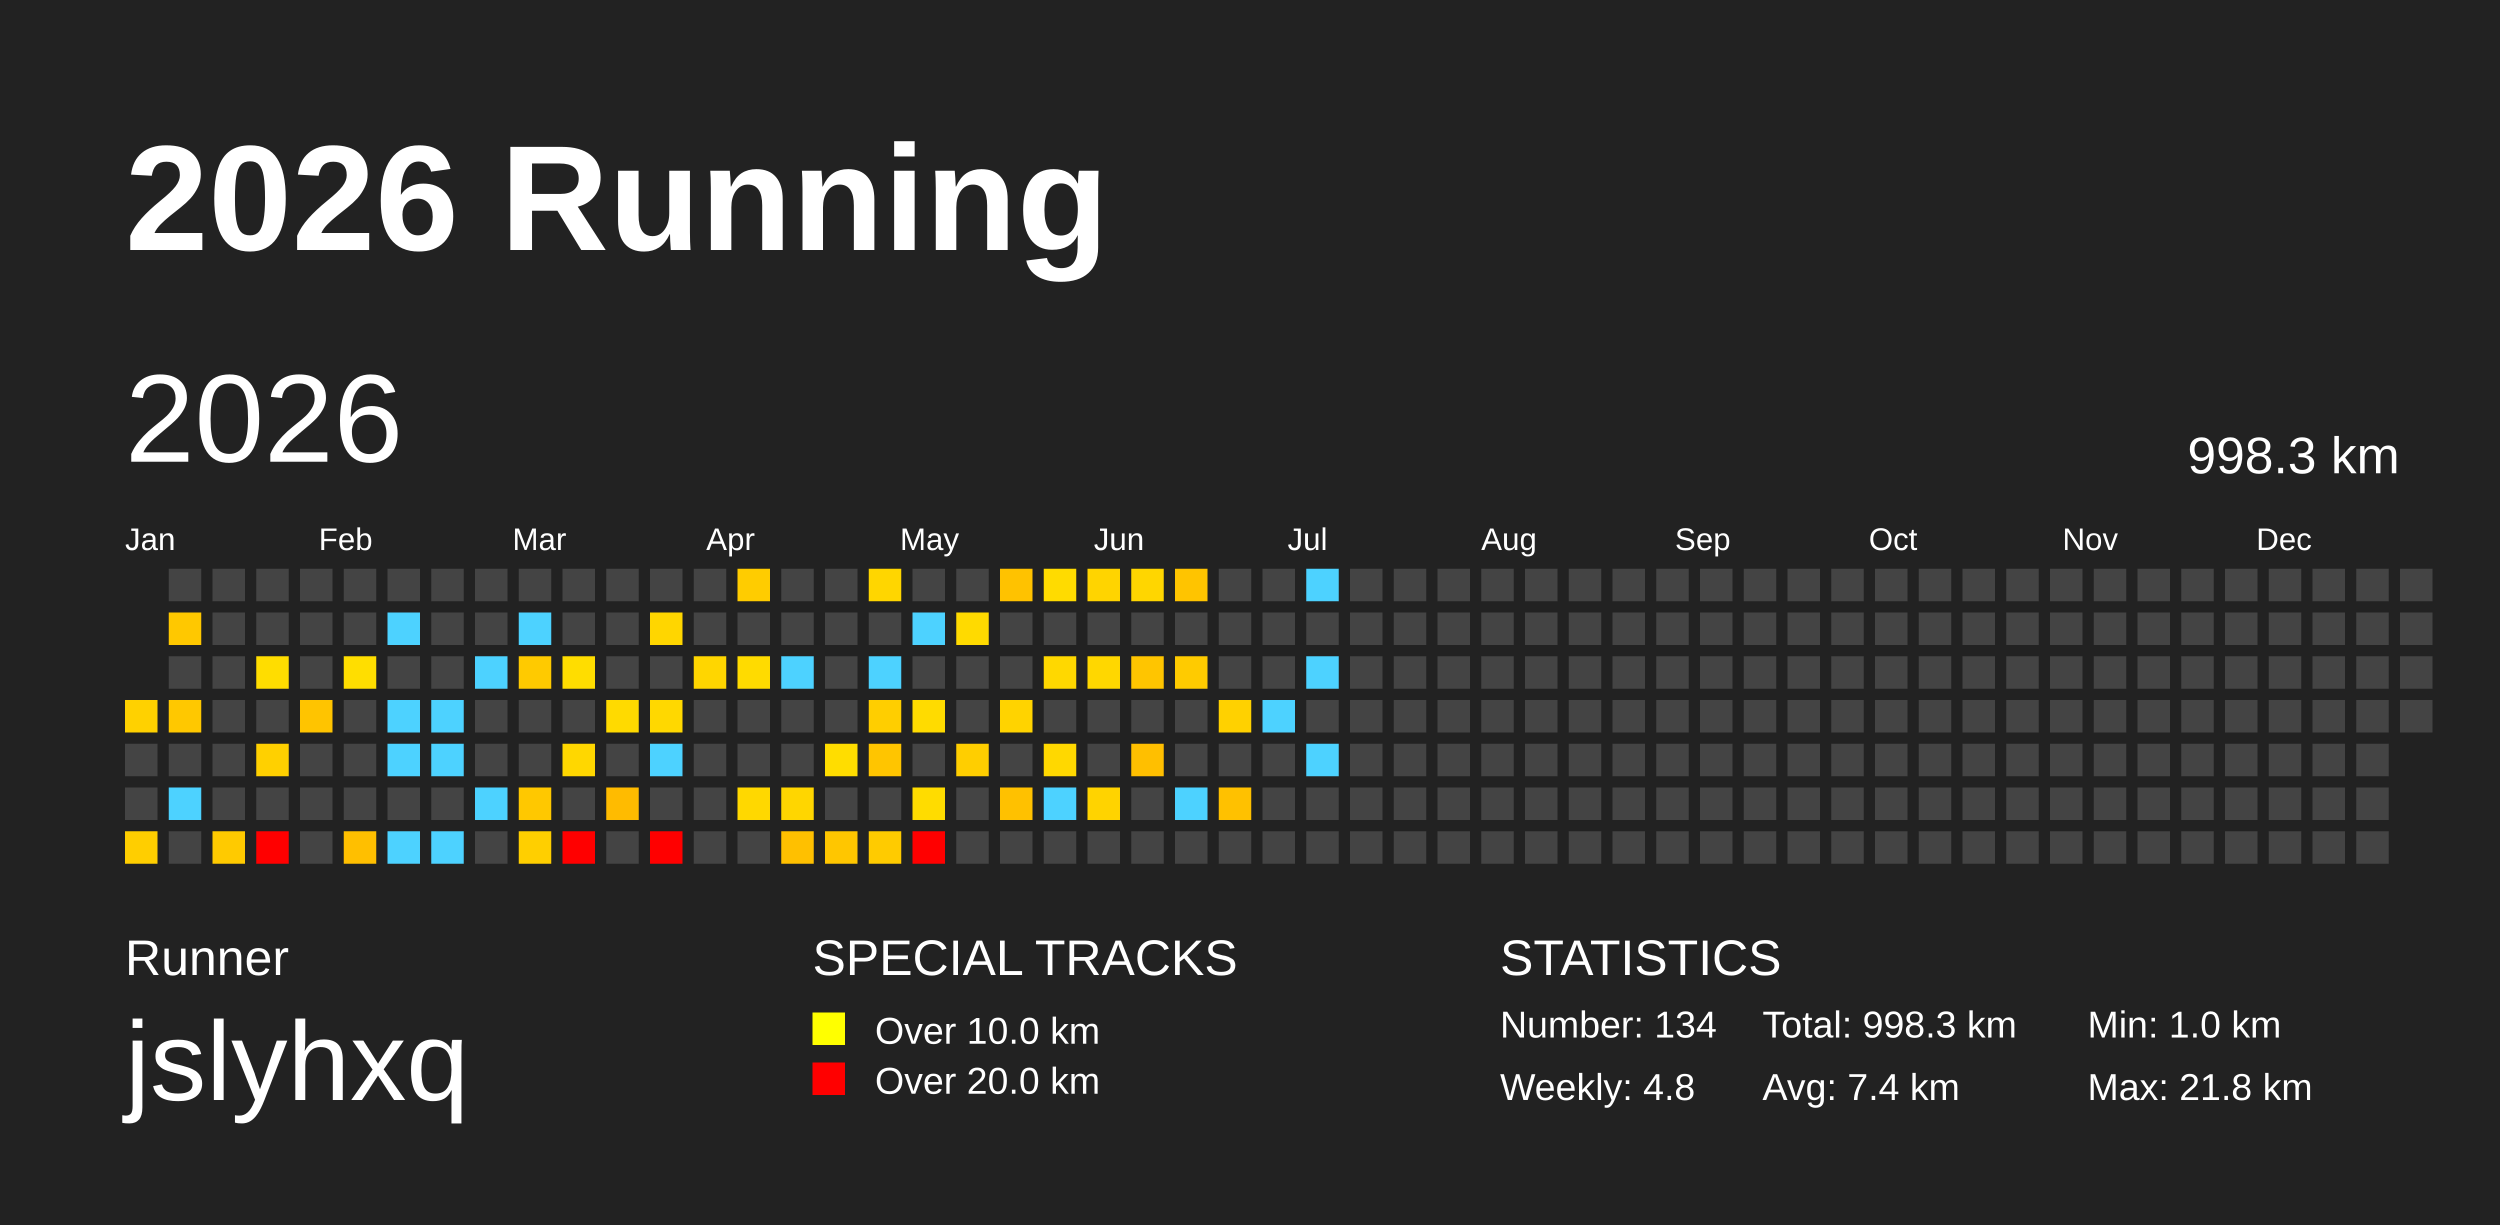
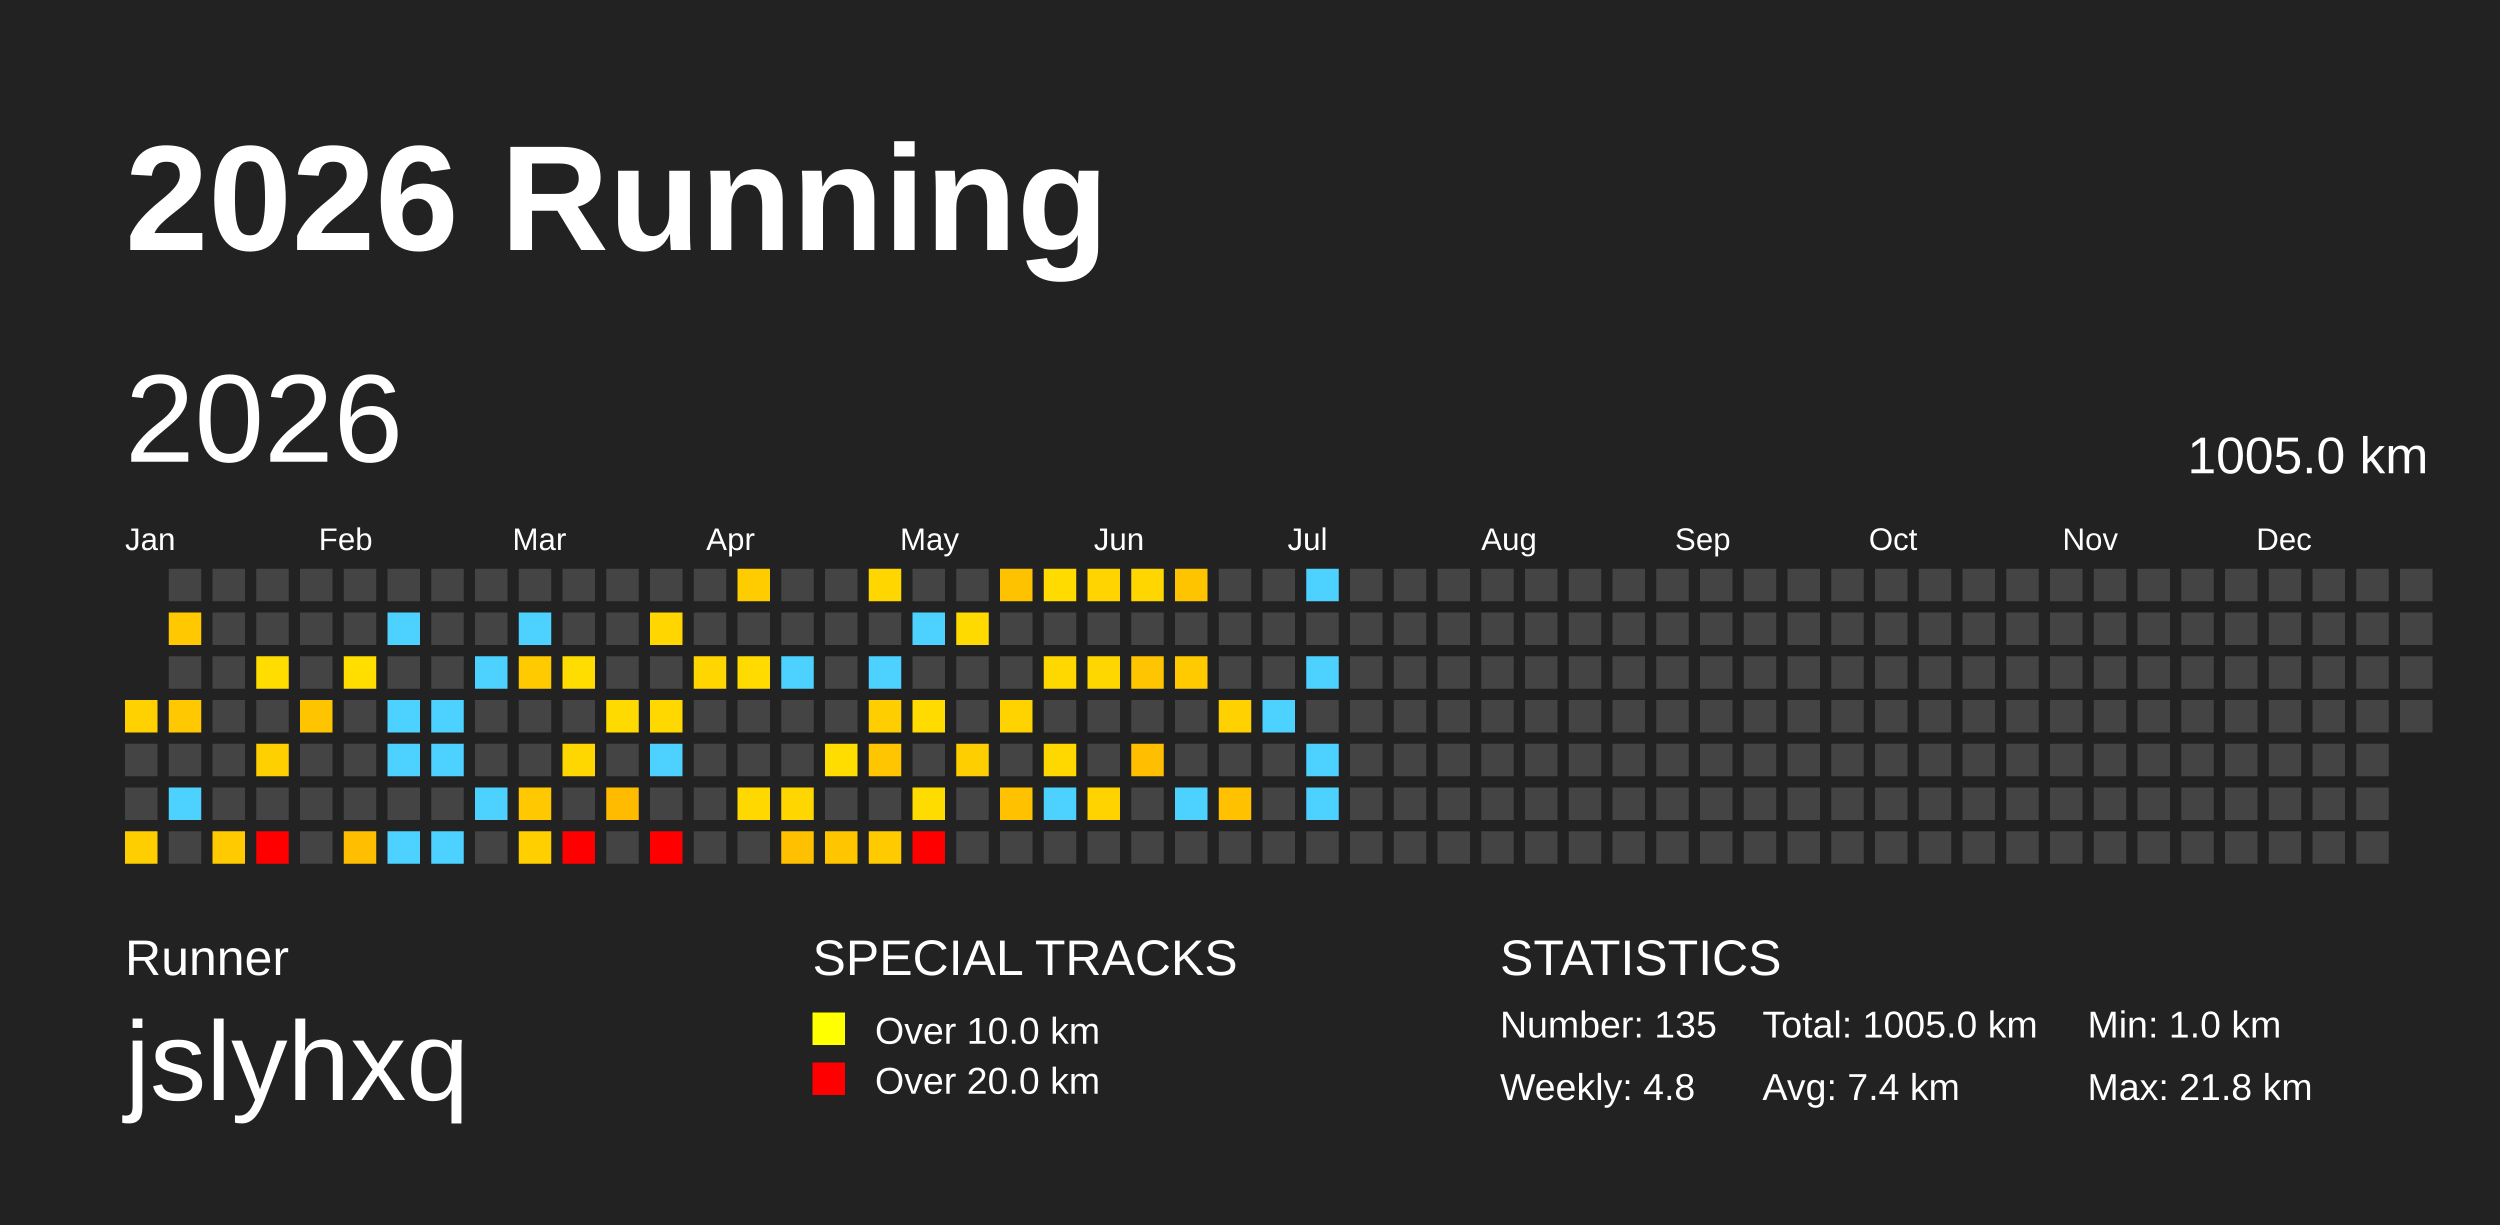
<svg xmlns="http://www.w3.org/2000/svg" baseProfile="full" height="98mm" version="1.1" viewBox="0,0,200,98" width="200mm">
  <defs />
  <rect fill="#222222" height="98" width="200" x="0" y="0" />
  <text fill="#FFFFFF" style="font-size:12px; font-family:Arial; font-weight:bold;" x="10" y="20">2026 Running</text>
  <text fill="#FFFFFF" style="font-size:4px; font-family:Arial" x="10" y="78">Runner</text>
  <text fill="#FFFFFF" style="font-size:9px; font-family:Arial" x="10" y="88">jslyhxq</text>
  <text fill="#FFFFFF" style="font-size:4px; font-family:Arial" x="65" y="78">SPECIAL TRACKS</text>
  <rect fill="yellow" height="2.6" width="2.6" x="65" y="81" />
  <text fill="#FFFFFF" style="font-size:3px; font-family:Arial" x="70" y="83.5">Over 10.0 km</text>
  <rect fill="red" height="2.6" width="2.6" x="65" y="85" />
  <text fill="#FFFFFF" style="font-size:3px; font-family:Arial" x="70" y="87.5">Over 20.0 km</text>
  <text fill="#FFFFFF" style="font-size:4px; font-family:Arial" x="120" y="78">STATISTICS</text>
-   <text fill="#FFFFFF" style="font-size:3px; font-family:Arial" x="120" y="83">Number: 134</text>
+   <text fill="#FFFFFF" style="font-size:3px; font-family:Arial" x="120" y="83">Number: 135</text>
  <text fill="#FFFFFF" style="font-size:3px; font-family:Arial" x="120" y="88">Weekly: 4.8</text>
-   <text fill="#FFFFFF" style="font-size:3px; font-family:Arial" x="141" y="83">Total: 998.3 km</text>
+   <text fill="#FFFFFF" style="font-size:3px; font-family:Arial" x="141" y="83">Total: 1005.0 km</text>
  <text fill="#FFFFFF" style="font-size:3px; font-family:Arial" x="141" y="88">Avg: 7.4 km</text>
  <text fill="#FFFFFF" style="font-size:3px; font-family:Arial" x="167" y="83">Min: 1.0 km</text>
  <text fill="#FFFFFF" style="font-size:3px; font-family:Arial" x="167" y="88">Max: 21.8 km</text>
  <text dominant-baseline="hanging" fill="#FFFFFF" style="font-size:10.0px; font-family:Arial;" x="10" y="30">2026</text>
-   <text dominant-baseline="hanging" fill="#FFFFFF" style="font-size:4.125px; font-family:Arial;" x="175" y="35">998.3 km</text>
+   <text dominant-baseline="hanging" fill="#FFFFFF" style="font-size:4.125px; font-family:Arial;" x="175" y="35">1005.0 km</text>
  <text fill="#FFFFFF" style="font-size:2.5px; font-family:Arial" x="10.0" y="44">Jan</text>
  <text fill="#FFFFFF" style="font-size:2.5px; font-family:Arial" x="25.5" y="44">Feb</text>
  <text fill="#FFFFFF" style="font-size:2.5px; font-family:Arial" x="41.0" y="44">Mar</text>
  <text fill="#FFFFFF" style="font-size:2.5px; font-family:Arial" x="56.5" y="44">Apr</text>
  <text fill="#FFFFFF" style="font-size:2.5px; font-family:Arial" x="72.0" y="44">May</text>
  <text fill="#FFFFFF" style="font-size:2.5px; font-family:Arial" x="87.5" y="44">Jun</text>
  <text fill="#FFFFFF" style="font-size:2.5px; font-family:Arial" x="103.0" y="44">Jul</text>
  <text fill="#FFFFFF" style="font-size:2.5px; font-family:Arial" x="118.5" y="44">Aug</text>
  <text fill="#FFFFFF" style="font-size:2.5px; font-family:Arial" x="134.0" y="44">Sep</text>
  <text fill="#FFFFFF" style="font-size:2.5px; font-family:Arial" x="149.5" y="44">Oct</text>
  <text fill="#FFFFFF" style="font-size:2.5px; font-family:Arial" x="165.0" y="44">Nov</text>
  <text fill="#FFFFFF" style="font-size:2.5px; font-family:Arial" x="180.5" y="44">Dec</text>
  <rect fill="#ffd100" height="2.6" width="2.6" x="10.0" y="56.0" />
  <rect fill="#444444" height="2.6" width="2.6" x="10.0" y="59.5" />
  <rect fill="#444444" height="2.6" width="2.6" x="10.0" y="63.0" />
  <rect fill="#ffce00" height="2.6" width="2.6" x="10.0" y="66.5" />
  <rect fill="#444444" height="2.6" width="2.6" x="13.5" y="45.5" />
  <rect fill="#ffc800" height="2.6" width="2.6" x="13.5" y="49.0" />
  <rect fill="#444444" height="2.6" width="2.6" x="13.5" y="52.5" />
  <rect fill="#ffc800" height="2.6" width="2.6" x="13.5" y="56.0" />
  <rect fill="#444444" height="2.6" width="2.6" x="13.5" y="59.5" />
  <rect fill="#4dd2ff" height="2.6" width="2.6" x="13.5" y="63.0" />
  <rect fill="#444444" height="2.6" width="2.6" x="13.5" y="66.5" />
  <rect fill="#444444" height="2.6" width="2.6" x="17.0" y="45.5" />
  <rect fill="#444444" height="2.6" width="2.6" x="17.0" y="49.0" />
  <rect fill="#444444" height="2.6" width="2.6" x="17.0" y="52.5" />
  <rect fill="#444444" height="2.6" width="2.6" x="17.0" y="56.0" />
  <rect fill="#444444" height="2.6" width="2.6" x="17.0" y="59.5" />
  <rect fill="#444444" height="2.6" width="2.6" x="17.0" y="63.0" />
  <rect fill="#ffca00" height="2.6" width="2.6" x="17.0" y="66.5" />
  <rect fill="#444444" height="2.6" width="2.6" x="20.5" y="45.5" />
  <rect fill="#444444" height="2.6" width="2.6" x="20.5" y="49.0" />
  <rect fill="#ffdd00" height="2.6" width="2.6" x="20.5" y="52.5" />
  <rect fill="#444444" height="2.6" width="2.6" x="20.5" y="56.0" />
  <rect fill="#ffd000" height="2.6" width="2.6" x="20.5" y="59.5" />
  <rect fill="#444444" height="2.6" width="2.6" x="20.5" y="63.0" />
  <rect fill="red" height="2.6" width="2.6" x="20.5" y="66.5" />
  <rect fill="#444444" height="2.6" width="2.6" x="24.0" y="45.5" />
  <rect fill="#444444" height="2.6" width="2.6" x="24.0" y="49.0" />
  <rect fill="#444444" height="2.6" width="2.6" x="24.0" y="52.5" />
  <rect fill="#ffc400" height="2.6" width="2.6" x="24.0" y="56.0" />
  <rect fill="#444444" height="2.6" width="2.6" x="24.0" y="59.5" />
  <rect fill="#444444" height="2.6" width="2.6" x="24.0" y="63.0" />
  <rect fill="#444444" height="2.6" width="2.6" x="24.0" y="66.5" />
  <rect fill="#444444" height="2.6" width="2.6" x="27.5" y="45.5" />
  <rect fill="#444444" height="2.6" width="2.6" x="27.5" y="49.0" />
  <rect fill="#ffde00" height="2.6" width="2.6" x="27.5" y="52.5" />
  <rect fill="#444444" height="2.6" width="2.6" x="27.5" y="56.0" />
  <rect fill="#444444" height="2.6" width="2.6" x="27.5" y="59.5" />
  <rect fill="#444444" height="2.6" width="2.6" x="27.5" y="63.0" />
  <rect fill="#ffbf00" height="2.6" width="2.6" x="27.5" y="66.5" />
  <rect fill="#444444" height="2.6" width="2.6" x="31.0" y="45.5" />
  <rect fill="#4dd2ff" height="2.6" width="2.6" x="31.0" y="49.0" />
  <rect fill="#444444" height="2.6" width="2.6" x="31.0" y="52.5" />
  <rect fill="#4dd2ff" height="2.6" width="2.6" x="31.0" y="56.0" />
  <rect fill="#4dd2ff" height="2.6" width="2.6" x="31.0" y="59.5" />
  <rect fill="#444444" height="2.6" width="2.6" x="31.0" y="63.0" />
  <rect fill="#4dd2ff" height="2.6" width="2.6" x="31.0" y="66.5" />
  <rect fill="#444444" height="2.6" width="2.6" x="34.5" y="45.5" />
  <rect fill="#444444" height="2.6" width="2.6" x="34.5" y="49.0" />
  <rect fill="#444444" height="2.6" width="2.6" x="34.5" y="52.5" />
  <rect fill="#4dd2ff" height="2.6" width="2.6" x="34.5" y="56.0" />
  <rect fill="#4dd2ff" height="2.6" width="2.6" x="34.5" y="59.5" />
  <rect fill="#444444" height="2.6" width="2.6" x="34.5" y="63.0" />
  <rect fill="#4dd2ff" height="2.6" width="2.6" x="34.5" y="66.5" />
  <rect fill="#444444" height="2.6" width="2.6" x="38.0" y="45.5" />
  <rect fill="#444444" height="2.6" width="2.6" x="38.0" y="49.0" />
  <rect fill="#4dd2ff" height="2.6" width="2.6" x="38.0" y="52.5" />
  <rect fill="#444444" height="2.6" width="2.6" x="38.0" y="56.0" />
  <rect fill="#444444" height="2.6" width="2.6" x="38.0" y="59.5" />
  <rect fill="#4dd2ff" height="2.6" width="2.6" x="38.0" y="63.0" />
  <rect fill="#444444" height="2.6" width="2.6" x="38.0" y="66.5" />
  <rect fill="#444444" height="2.6" width="2.6" x="41.5" y="45.5" />
  <rect fill="#4dd2ff" height="2.6" width="2.6" x="41.5" y="49.0" />
  <rect fill="#ffca00" height="2.6" width="2.6" x="41.5" y="52.5" />
  <rect fill="#444444" height="2.6" width="2.6" x="41.5" y="56.0" />
  <rect fill="#444444" height="2.6" width="2.6" x="41.5" y="59.5" />
  <rect fill="#ffc800" height="2.6" width="2.6" x="41.5" y="63.0" />
  <rect fill="#ffcf00" height="2.6" width="2.6" x="41.5" y="66.5" />
  <rect fill="#444444" height="2.6" width="2.6" x="45.0" y="45.5" />
  <rect fill="#444444" height="2.6" width="2.6" x="45.0" y="49.0" />
  <rect fill="#ffdd00" height="2.6" width="2.6" x="45.0" y="52.5" />
  <rect fill="#444444" height="2.6" width="2.6" x="45.0" y="56.0" />
  <rect fill="#ffd700" height="2.6" width="2.6" x="45.0" y="59.5" />
  <rect fill="#444444" height="2.6" width="2.6" x="45.0" y="63.0" />
  <rect fill="red" height="2.6" width="2.6" x="45.0" y="66.5" />
  <rect fill="#444444" height="2.6" width="2.6" x="48.5" y="45.5" />
  <rect fill="#444444" height="2.6" width="2.6" x="48.5" y="49.0" />
  <rect fill="#444444" height="2.6" width="2.6" x="48.5" y="52.5" />
  <rect fill="#ffda00" height="2.6" width="2.6" x="48.5" y="56.0" />
  <rect fill="#444444" height="2.6" width="2.6" x="48.5" y="59.5" />
  <rect fill="#ffbb00" height="2.6" width="2.6" x="48.5" y="63.0" />
  <rect fill="#444444" height="2.6" width="2.6" x="48.5" y="66.5" />
  <rect fill="#444444" height="2.6" width="2.6" x="52.0" y="45.5" />
  <rect fill="#ffd600" height="2.6" width="2.6" x="52.0" y="49.0" />
  <rect fill="#444444" height="2.6" width="2.6" x="52.0" y="52.5" />
  <rect fill="#ffd800" height="2.6" width="2.6" x="52.0" y="56.0" />
  <rect fill="#4dd2ff" height="2.6" width="2.6" x="52.0" y="59.5" />
  <rect fill="#444444" height="2.6" width="2.6" x="52.0" y="63.0" />
  <rect fill="red" height="2.6" width="2.6" x="52.0" y="66.5" />
  <rect fill="#444444" height="2.6" width="2.6" x="55.5" y="45.5" />
  <rect fill="#444444" height="2.6" width="2.6" x="55.5" y="49.0" />
  <rect fill="#ffd600" height="2.6" width="2.6" x="55.5" y="52.5" />
  <rect fill="#444444" height="2.6" width="2.6" x="55.5" y="56.0" />
  <rect fill="#444444" height="2.6" width="2.6" x="55.5" y="59.5" />
  <rect fill="#444444" height="2.6" width="2.6" x="55.5" y="63.0" />
  <rect fill="#444444" height="2.6" width="2.6" x="55.5" y="66.5" />
  <rect fill="#ffcc00" height="2.6" width="2.6" x="59.0" y="45.5" />
  <rect fill="#444444" height="2.6" width="2.6" x="59.0" y="49.0" />
  <rect fill="#ffdb00" height="2.6" width="2.6" x="59.0" y="52.5" />
  <rect fill="#444444" height="2.6" width="2.6" x="59.0" y="56.0" />
  <rect fill="#444444" height="2.6" width="2.6" x="59.0" y="59.5" />
  <rect fill="#ffd800" height="2.6" width="2.6" x="59.0" y="63.0" />
  <rect fill="#444444" height="2.6" width="2.6" x="59.0" y="66.5" />
  <rect fill="#444444" height="2.6" width="2.6" x="62.5" y="45.5" />
  <rect fill="#444444" height="2.6" width="2.6" x="62.5" y="49.0" />
  <rect fill="#4dd2ff" height="2.6" width="2.6" x="62.5" y="52.5" />
  <rect fill="#444444" height="2.6" width="2.6" x="62.5" y="56.0" />
  <rect fill="#444444" height="2.6" width="2.6" x="62.5" y="59.5" />
  <rect fill="#ffd600" height="2.6" width="2.6" x="62.5" y="63.0" />
  <rect fill="#ffc000" height="2.6" width="2.6" x="62.5" y="66.5" />
  <rect fill="#444444" height="2.6" width="2.6" x="66.0" y="45.5" />
  <rect fill="#444444" height="2.6" width="2.6" x="66.0" y="49.0" />
  <rect fill="#444444" height="2.6" width="2.6" x="66.0" y="52.5" />
  <rect fill="#444444" height="2.6" width="2.6" x="66.0" y="56.0" />
  <rect fill="#ffdd00" height="2.6" width="2.6" x="66.0" y="59.5" />
  <rect fill="#444444" height="2.6" width="2.6" x="66.0" y="63.0" />
  <rect fill="#ffc600" height="2.6" width="2.6" x="66.0" y="66.5" />
  <rect fill="#ffd600" height="2.6" width="2.6" x="69.5" y="45.5" />
  <rect fill="#444444" height="2.6" width="2.6" x="69.5" y="49.0" />
  <rect fill="#4dd2ff" height="2.6" width="2.6" x="69.5" y="52.5" />
  <rect fill="#ffce00" height="2.6" width="2.6" x="69.5" y="56.0" />
  <rect fill="#ffc500" height="2.6" width="2.6" x="69.5" y="59.5" />
  <rect fill="#444444" height="2.6" width="2.6" x="69.5" y="63.0" />
  <rect fill="#ffcb00" height="2.6" width="2.6" x="69.5" y="66.5" />
  <rect fill="#444444" height="2.6" width="2.6" x="73.0" y="45.5" />
  <rect fill="#4dd2ff" height="2.6" width="2.6" x="73.0" y="49.0" />
  <rect fill="#444444" height="2.6" width="2.6" x="73.0" y="52.5" />
  <rect fill="#ffdb00" height="2.6" width="2.6" x="73.0" y="56.0" />
  <rect fill="#444444" height="2.6" width="2.6" x="73.0" y="59.5" />
  <rect fill="#ffdc00" height="2.6" width="2.6" x="73.0" y="63.0" />
  <rect fill="red" height="2.6" width="2.6" x="73.0" y="66.5" />
  <rect fill="#444444" height="2.6" width="2.6" x="76.5" y="45.5" />
  <rect fill="#ffda00" height="2.6" width="2.6" x="76.5" y="49.0" />
  <rect fill="#444444" height="2.6" width="2.6" x="76.5" y="52.5" />
  <rect fill="#444444" height="2.6" width="2.6" x="76.5" y="56.0" />
  <rect fill="#ffce00" height="2.6" width="2.6" x="76.5" y="59.5" />
  <rect fill="#444444" height="2.6" width="2.6" x="76.5" y="63.0" />
  <rect fill="#444444" height="2.6" width="2.6" x="76.5" y="66.5" />
  <rect fill="#ffc200" height="2.6" width="2.6" x="80.0" y="45.5" />
  <rect fill="#444444" height="2.6" width="2.6" x="80.0" y="49.0" />
  <rect fill="#444444" height="2.6" width="2.6" x="80.0" y="52.5" />
  <rect fill="#ffd300" height="2.6" width="2.6" x="80.0" y="56.0" />
  <rect fill="#444444" height="2.6" width="2.6" x="80.0" y="59.5" />
  <rect fill="#ffc100" height="2.6" width="2.6" x="80.0" y="63.0" />
  <rect fill="#444444" height="2.6" width="2.6" x="80.0" y="66.5" />
  <rect fill="#ffdb00" height="2.6" width="2.6" x="83.5" y="45.5" />
  <rect fill="#444444" height="2.6" width="2.6" x="83.5" y="49.0" />
  <rect fill="#ffd800" height="2.6" width="2.6" x="83.5" y="52.5" />
  <rect fill="#444444" height="2.6" width="2.6" x="83.5" y="56.0" />
  <rect fill="#ffd800" height="2.6" width="2.6" x="83.5" y="59.5" />
  <rect fill="#4dd2ff" height="2.6" width="2.6" x="83.5" y="63.0" />
  <rect fill="#444444" height="2.6" width="2.6" x="83.5" y="66.5" />
  <rect fill="#ffd400" height="2.6" width="2.6" x="87.0" y="45.5" />
  <rect fill="#444444" height="2.6" width="2.6" x="87.0" y="49.0" />
  <rect fill="#ffd700" height="2.6" width="2.6" x="87.0" y="52.5" />
  <rect fill="#444444" height="2.6" width="2.6" x="87.0" y="56.0" />
  <rect fill="#444444" height="2.6" width="2.6" x="87.0" y="59.5" />
  <rect fill="#ffd300" height="2.6" width="2.6" x="87.0" y="63.0" />
  <rect fill="#444444" height="2.6" width="2.6" x="87.0" y="66.5" />
  <rect fill="#ffd600" height="2.6" width="2.6" x="90.5" y="45.5" />
  <rect fill="#444444" height="2.6" width="2.6" x="90.5" y="49.0" />
  <rect fill="#ffc500" height="2.6" width="2.6" x="90.5" y="52.5" />
  <rect fill="#444444" height="2.6" width="2.6" x="90.5" y="56.0" />
  <rect fill="#ffbf00" height="2.6" width="2.6" x="90.5" y="59.5" />
  <rect fill="#444444" height="2.6" width="2.6" x="90.5" y="63.0" />
  <rect fill="#444444" height="2.6" width="2.6" x="90.5" y="66.5" />
  <rect fill="#ffc400" height="2.6" width="2.6" x="94.0" y="45.5" />
  <rect fill="#444444" height="2.6" width="2.6" x="94.0" y="49.0" />
  <rect fill="#ffcb00" height="2.6" width="2.6" x="94.0" y="52.5" />
  <rect fill="#444444" height="2.6" width="2.6" x="94.0" y="56.0" />
  <rect fill="#444444" height="2.6" width="2.6" x="94.0" y="59.5" />
  <rect fill="#4dd2ff" height="2.6" width="2.6" x="94.0" y="63.0" />
  <rect fill="#444444" height="2.6" width="2.6" x="94.0" y="66.5" />
  <rect fill="#444444" height="2.6" width="2.6" x="97.5" y="45.5" />
  <rect fill="#444444" height="2.6" width="2.6" x="97.5" y="49.0" />
  <rect fill="#444444" height="2.6" width="2.6" x="97.5" y="52.5" />
  <rect fill="#ffd100" height="2.6" width="2.6" x="97.5" y="56.0" />
  <rect fill="#444444" height="2.6" width="2.6" x="97.5" y="59.5" />
  <rect fill="#ffc100" height="2.6" width="2.6" x="97.5" y="63.0" />
  <rect fill="#444444" height="2.6" width="2.6" x="97.5" y="66.5" />
  <rect fill="#444444" height="2.6" width="2.6" x="101.0" y="45.5" />
  <rect fill="#444444" height="2.6" width="2.6" x="101.0" y="49.0" />
  <rect fill="#444444" height="2.6" width="2.6" x="101.0" y="52.5" />
  <rect fill="#4dd2ff" height="2.6" width="2.6" x="101.0" y="56.0" />
  <rect fill="#444444" height="2.6" width="2.6" x="101.0" y="59.5" />
  <rect fill="#444444" height="2.6" width="2.6" x="101.0" y="63.0" />
  <rect fill="#444444" height="2.6" width="2.6" x="101.0" y="66.5" />
  <rect fill="#4dd2ff" height="2.6" width="2.6" x="104.5" y="45.5" />
  <rect fill="#444444" height="2.6" width="2.6" x="104.5" y="49.0" />
  <rect fill="#4dd2ff" height="2.6" width="2.6" x="104.5" y="52.5" />
  <rect fill="#444444" height="2.6" width="2.6" x="104.5" y="56.0" />
  <rect fill="#4dd2ff" height="2.6" width="2.6" x="104.5" y="59.5" />
-   <rect fill="#444444" height="2.6" width="2.6" x="104.5" y="63.0" />
+   <rect fill="#4dd2ff" height="2.6" width="2.6" x="104.5" y="63.0" />
  <rect fill="#444444" height="2.6" width="2.6" x="104.5" y="66.5" />
  <rect fill="#444444" height="2.6" width="2.6" x="108.0" y="45.5" />
  <rect fill="#444444" height="2.6" width="2.6" x="108.0" y="49.0" />
  <rect fill="#444444" height="2.6" width="2.6" x="108.0" y="52.5" />
  <rect fill="#444444" height="2.6" width="2.6" x="108.0" y="56.0" />
  <rect fill="#444444" height="2.6" width="2.6" x="108.0" y="59.5" />
  <rect fill="#444444" height="2.6" width="2.6" x="108.0" y="63.0" />
  <rect fill="#444444" height="2.6" width="2.6" x="108.0" y="66.5" />
  <rect fill="#444444" height="2.6" width="2.6" x="111.5" y="45.5" />
  <rect fill="#444444" height="2.6" width="2.6" x="111.5" y="49.0" />
  <rect fill="#444444" height="2.6" width="2.6" x="111.5" y="52.5" />
  <rect fill="#444444" height="2.6" width="2.6" x="111.5" y="56.0" />
  <rect fill="#444444" height="2.6" width="2.6" x="111.5" y="59.5" />
  <rect fill="#444444" height="2.6" width="2.6" x="111.5" y="63.0" />
  <rect fill="#444444" height="2.6" width="2.6" x="111.5" y="66.5" />
  <rect fill="#444444" height="2.6" width="2.6" x="115.0" y="45.5" />
  <rect fill="#444444" height="2.6" width="2.6" x="115.0" y="49.0" />
  <rect fill="#444444" height="2.6" width="2.6" x="115.0" y="52.5" />
  <rect fill="#444444" height="2.6" width="2.6" x="115.0" y="56.0" />
  <rect fill="#444444" height="2.6" width="2.6" x="115.0" y="59.5" />
  <rect fill="#444444" height="2.6" width="2.6" x="115.0" y="63.0" />
  <rect fill="#444444" height="2.6" width="2.6" x="115.0" y="66.5" />
  <rect fill="#444444" height="2.6" width="2.6" x="118.5" y="45.5" />
  <rect fill="#444444" height="2.6" width="2.6" x="118.5" y="49.0" />
  <rect fill="#444444" height="2.6" width="2.6" x="118.5" y="52.5" />
  <rect fill="#444444" height="2.6" width="2.6" x="118.5" y="56.0" />
  <rect fill="#444444" height="2.6" width="2.6" x="118.5" y="59.5" />
  <rect fill="#444444" height="2.6" width="2.6" x="118.5" y="63.0" />
  <rect fill="#444444" height="2.6" width="2.6" x="118.5" y="66.5" />
  <rect fill="#444444" height="2.6" width="2.6" x="122.0" y="45.5" />
  <rect fill="#444444" height="2.6" width="2.6" x="122.0" y="49.0" />
  <rect fill="#444444" height="2.6" width="2.6" x="122.0" y="52.5" />
  <rect fill="#444444" height="2.6" width="2.6" x="122.0" y="56.0" />
  <rect fill="#444444" height="2.6" width="2.6" x="122.0" y="59.5" />
  <rect fill="#444444" height="2.6" width="2.6" x="122.0" y="63.0" />
  <rect fill="#444444" height="2.6" width="2.6" x="122.0" y="66.5" />
  <rect fill="#444444" height="2.6" width="2.6" x="125.5" y="45.5" />
  <rect fill="#444444" height="2.6" width="2.6" x="125.5" y="49.0" />
  <rect fill="#444444" height="2.6" width="2.6" x="125.5" y="52.5" />
  <rect fill="#444444" height="2.6" width="2.6" x="125.5" y="56.0" />
  <rect fill="#444444" height="2.6" width="2.6" x="125.5" y="59.5" />
  <rect fill="#444444" height="2.6" width="2.6" x="125.5" y="63.0" />
  <rect fill="#444444" height="2.6" width="2.6" x="125.5" y="66.5" />
  <rect fill="#444444" height="2.6" width="2.6" x="129.0" y="45.5" />
  <rect fill="#444444" height="2.6" width="2.6" x="129.0" y="49.0" />
  <rect fill="#444444" height="2.6" width="2.6" x="129.0" y="52.5" />
  <rect fill="#444444" height="2.6" width="2.6" x="129.0" y="56.0" />
  <rect fill="#444444" height="2.6" width="2.6" x="129.0" y="59.5" />
  <rect fill="#444444" height="2.6" width="2.6" x="129.0" y="63.0" />
  <rect fill="#444444" height="2.6" width="2.6" x="129.0" y="66.5" />
  <rect fill="#444444" height="2.6" width="2.6" x="132.5" y="45.5" />
  <rect fill="#444444" height="2.6" width="2.6" x="132.5" y="49.0" />
  <rect fill="#444444" height="2.6" width="2.6" x="132.5" y="52.5" />
  <rect fill="#444444" height="2.6" width="2.6" x="132.5" y="56.0" />
  <rect fill="#444444" height="2.6" width="2.6" x="132.5" y="59.5" />
  <rect fill="#444444" height="2.6" width="2.6" x="132.5" y="63.0" />
  <rect fill="#444444" height="2.6" width="2.6" x="132.5" y="66.5" />
  <rect fill="#444444" height="2.6" width="2.6" x="136.0" y="45.5" />
  <rect fill="#444444" height="2.6" width="2.6" x="136.0" y="49.0" />
  <rect fill="#444444" height="2.6" width="2.6" x="136.0" y="52.5" />
  <rect fill="#444444" height="2.6" width="2.6" x="136.0" y="56.0" />
  <rect fill="#444444" height="2.6" width="2.6" x="136.0" y="59.5" />
  <rect fill="#444444" height="2.6" width="2.6" x="136.0" y="63.0" />
  <rect fill="#444444" height="2.6" width="2.6" x="136.0" y="66.5" />
  <rect fill="#444444" height="2.6" width="2.6" x="139.5" y="45.5" />
  <rect fill="#444444" height="2.6" width="2.6" x="139.5" y="49.0" />
  <rect fill="#444444" height="2.6" width="2.6" x="139.5" y="52.5" />
  <rect fill="#444444" height="2.6" width="2.6" x="139.5" y="56.0" />
  <rect fill="#444444" height="2.6" width="2.6" x="139.5" y="59.5" />
  <rect fill="#444444" height="2.6" width="2.6" x="139.5" y="63.0" />
  <rect fill="#444444" height="2.6" width="2.6" x="139.5" y="66.5" />
  <rect fill="#444444" height="2.6" width="2.6" x="143.0" y="45.5" />
  <rect fill="#444444" height="2.6" width="2.6" x="143.0" y="49.0" />
  <rect fill="#444444" height="2.6" width="2.6" x="143.0" y="52.5" />
  <rect fill="#444444" height="2.6" width="2.6" x="143.0" y="56.0" />
  <rect fill="#444444" height="2.6" width="2.6" x="143.0" y="59.5" />
  <rect fill="#444444" height="2.6" width="2.6" x="143.0" y="63.0" />
  <rect fill="#444444" height="2.6" width="2.6" x="143.0" y="66.5" />
  <rect fill="#444444" height="2.6" width="2.6" x="146.5" y="45.5" />
  <rect fill="#444444" height="2.6" width="2.6" x="146.5" y="49.0" />
  <rect fill="#444444" height="2.6" width="2.6" x="146.5" y="52.5" />
  <rect fill="#444444" height="2.6" width="2.6" x="146.5" y="56.0" />
  <rect fill="#444444" height="2.6" width="2.6" x="146.5" y="59.5" />
  <rect fill="#444444" height="2.6" width="2.6" x="146.5" y="63.0" />
  <rect fill="#444444" height="2.6" width="2.6" x="146.5" y="66.5" />
  <rect fill="#444444" height="2.6" width="2.6" x="150.0" y="45.5" />
  <rect fill="#444444" height="2.6" width="2.6" x="150.0" y="49.0" />
  <rect fill="#444444" height="2.6" width="2.6" x="150.0" y="52.5" />
  <rect fill="#444444" height="2.6" width="2.6" x="150.0" y="56.0" />
  <rect fill="#444444" height="2.6" width="2.6" x="150.0" y="59.5" />
  <rect fill="#444444" height="2.6" width="2.6" x="150.0" y="63.0" />
  <rect fill="#444444" height="2.6" width="2.6" x="150.0" y="66.5" />
  <rect fill="#444444" height="2.6" width="2.6" x="153.5" y="45.5" />
  <rect fill="#444444" height="2.6" width="2.6" x="153.5" y="49.0" />
  <rect fill="#444444" height="2.6" width="2.6" x="153.5" y="52.5" />
  <rect fill="#444444" height="2.6" width="2.6" x="153.5" y="56.0" />
  <rect fill="#444444" height="2.6" width="2.6" x="153.5" y="59.5" />
  <rect fill="#444444" height="2.6" width="2.6" x="153.5" y="63.0" />
  <rect fill="#444444" height="2.6" width="2.6" x="153.5" y="66.5" />
  <rect fill="#444444" height="2.6" width="2.6" x="157.0" y="45.5" />
  <rect fill="#444444" height="2.6" width="2.6" x="157.0" y="49.0" />
  <rect fill="#444444" height="2.6" width="2.6" x="157.0" y="52.5" />
  <rect fill="#444444" height="2.6" width="2.6" x="157.0" y="56.0" />
  <rect fill="#444444" height="2.6" width="2.6" x="157.0" y="59.5" />
  <rect fill="#444444" height="2.6" width="2.6" x="157.0" y="63.0" />
  <rect fill="#444444" height="2.6" width="2.6" x="157.0" y="66.5" />
  <rect fill="#444444" height="2.6" width="2.6" x="160.5" y="45.5" />
  <rect fill="#444444" height="2.6" width="2.6" x="160.5" y="49.0" />
  <rect fill="#444444" height="2.6" width="2.6" x="160.5" y="52.5" />
  <rect fill="#444444" height="2.6" width="2.6" x="160.5" y="56.0" />
  <rect fill="#444444" height="2.6" width="2.6" x="160.5" y="59.5" />
  <rect fill="#444444" height="2.6" width="2.6" x="160.5" y="63.0" />
  <rect fill="#444444" height="2.6" width="2.6" x="160.5" y="66.5" />
  <rect fill="#444444" height="2.6" width="2.6" x="164.0" y="45.5" />
  <rect fill="#444444" height="2.6" width="2.6" x="164.0" y="49.0" />
  <rect fill="#444444" height="2.6" width="2.6" x="164.0" y="52.5" />
  <rect fill="#444444" height="2.6" width="2.6" x="164.0" y="56.0" />
  <rect fill="#444444" height="2.6" width="2.6" x="164.0" y="59.5" />
  <rect fill="#444444" height="2.6" width="2.6" x="164.0" y="63.0" />
  <rect fill="#444444" height="2.6" width="2.6" x="164.0" y="66.5" />
  <rect fill="#444444" height="2.6" width="2.6" x="167.5" y="45.5" />
  <rect fill="#444444" height="2.6" width="2.6" x="167.5" y="49.0" />
  <rect fill="#444444" height="2.6" width="2.6" x="167.5" y="52.5" />
  <rect fill="#444444" height="2.6" width="2.6" x="167.5" y="56.0" />
  <rect fill="#444444" height="2.6" width="2.6" x="167.5" y="59.5" />
  <rect fill="#444444" height="2.6" width="2.6" x="167.5" y="63.0" />
  <rect fill="#444444" height="2.6" width="2.6" x="167.5" y="66.5" />
  <rect fill="#444444" height="2.6" width="2.6" x="171.0" y="45.5" />
  <rect fill="#444444" height="2.6" width="2.6" x="171.0" y="49.0" />
  <rect fill="#444444" height="2.6" width="2.6" x="171.0" y="52.5" />
  <rect fill="#444444" height="2.6" width="2.6" x="171.0" y="56.0" />
  <rect fill="#444444" height="2.6" width="2.6" x="171.0" y="59.5" />
  <rect fill="#444444" height="2.6" width="2.6" x="171.0" y="63.0" />
  <rect fill="#444444" height="2.6" width="2.6" x="171.0" y="66.5" />
  <rect fill="#444444" height="2.6" width="2.6" x="174.5" y="45.5" />
  <rect fill="#444444" height="2.6" width="2.6" x="174.5" y="49.0" />
  <rect fill="#444444" height="2.6" width="2.6" x="174.5" y="52.5" />
  <rect fill="#444444" height="2.6" width="2.6" x="174.5" y="56.0" />
  <rect fill="#444444" height="2.6" width="2.6" x="174.5" y="59.5" />
  <rect fill="#444444" height="2.6" width="2.6" x="174.5" y="63.0" />
  <rect fill="#444444" height="2.6" width="2.6" x="174.5" y="66.5" />
  <rect fill="#444444" height="2.6" width="2.6" x="178.0" y="45.5" />
  <rect fill="#444444" height="2.6" width="2.6" x="178.0" y="49.0" />
  <rect fill="#444444" height="2.6" width="2.6" x="178.0" y="52.5" />
  <rect fill="#444444" height="2.6" width="2.6" x="178.0" y="56.0" />
  <rect fill="#444444" height="2.6" width="2.6" x="178.0" y="59.5" />
  <rect fill="#444444" height="2.6" width="2.6" x="178.0" y="63.0" />
  <rect fill="#444444" height="2.6" width="2.6" x="178.0" y="66.5" />
  <rect fill="#444444" height="2.6" width="2.6" x="181.5" y="45.5" />
  <rect fill="#444444" height="2.6" width="2.6" x="181.5" y="49.0" />
  <rect fill="#444444" height="2.6" width="2.6" x="181.5" y="52.5" />
  <rect fill="#444444" height="2.6" width="2.6" x="181.5" y="56.0" />
  <rect fill="#444444" height="2.6" width="2.6" x="181.5" y="59.5" />
  <rect fill="#444444" height="2.6" width="2.6" x="181.5" y="63.0" />
  <rect fill="#444444" height="2.6" width="2.6" x="181.5" y="66.5" />
  <rect fill="#444444" height="2.6" width="2.6" x="185.0" y="45.5" />
  <rect fill="#444444" height="2.6" width="2.6" x="185.0" y="49.0" />
  <rect fill="#444444" height="2.6" width="2.6" x="185.0" y="52.5" />
  <rect fill="#444444" height="2.6" width="2.6" x="185.0" y="56.0" />
  <rect fill="#444444" height="2.6" width="2.6" x="185.0" y="59.5" />
  <rect fill="#444444" height="2.6" width="2.6" x="185.0" y="63.0" />
  <rect fill="#444444" height="2.6" width="2.6" x="185.0" y="66.5" />
  <rect fill="#444444" height="2.6" width="2.6" x="188.5" y="45.5" />
  <rect fill="#444444" height="2.6" width="2.6" x="188.5" y="49.0" />
  <rect fill="#444444" height="2.6" width="2.6" x="188.5" y="52.5" />
  <rect fill="#444444" height="2.6" width="2.6" x="188.5" y="56.0" />
  <rect fill="#444444" height="2.6" width="2.6" x="188.5" y="59.5" />
  <rect fill="#444444" height="2.6" width="2.6" x="188.5" y="63.0" />
  <rect fill="#444444" height="2.6" width="2.6" x="188.5" y="66.5" />
  <rect fill="#444444" height="2.6" width="2.6" x="192.0" y="45.5" />
  <rect fill="#444444" height="2.6" width="2.6" x="192.0" y="49.0" />
  <rect fill="#444444" height="2.6" width="2.6" x="192.0" y="52.5" />
  <rect fill="#444444" height="2.6" width="2.6" x="192.0" y="56.0" />
</svg>
